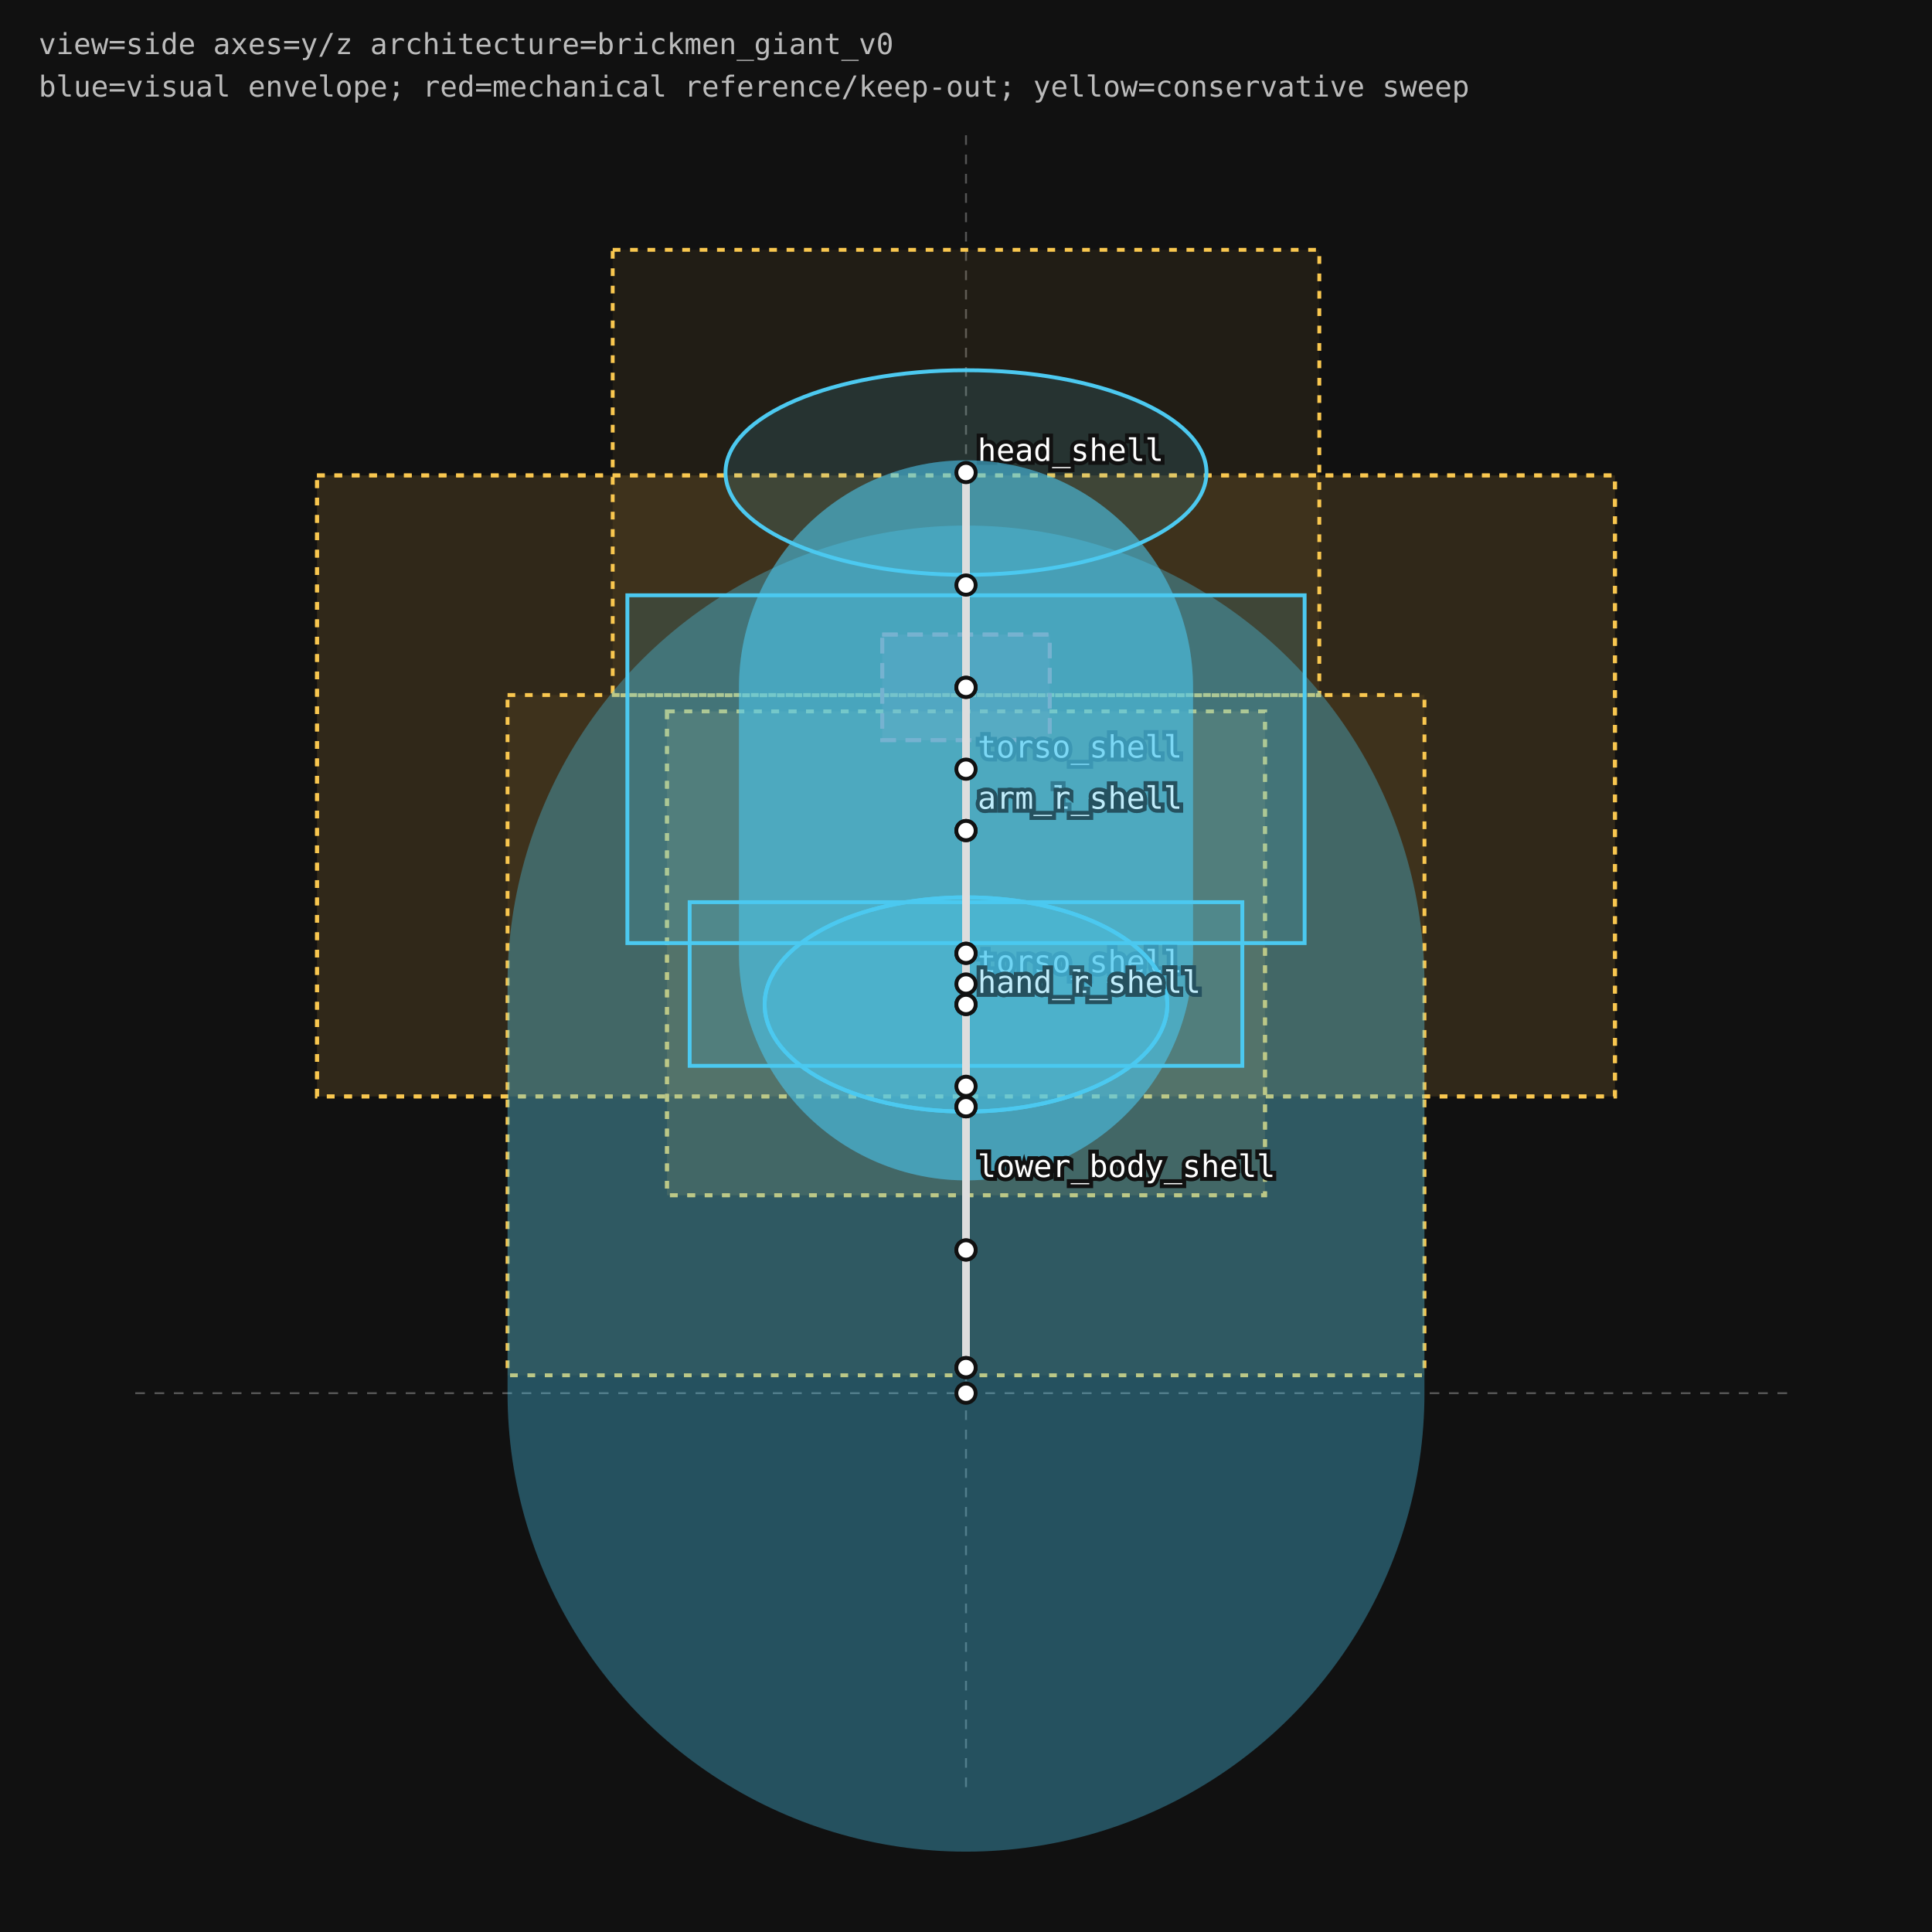
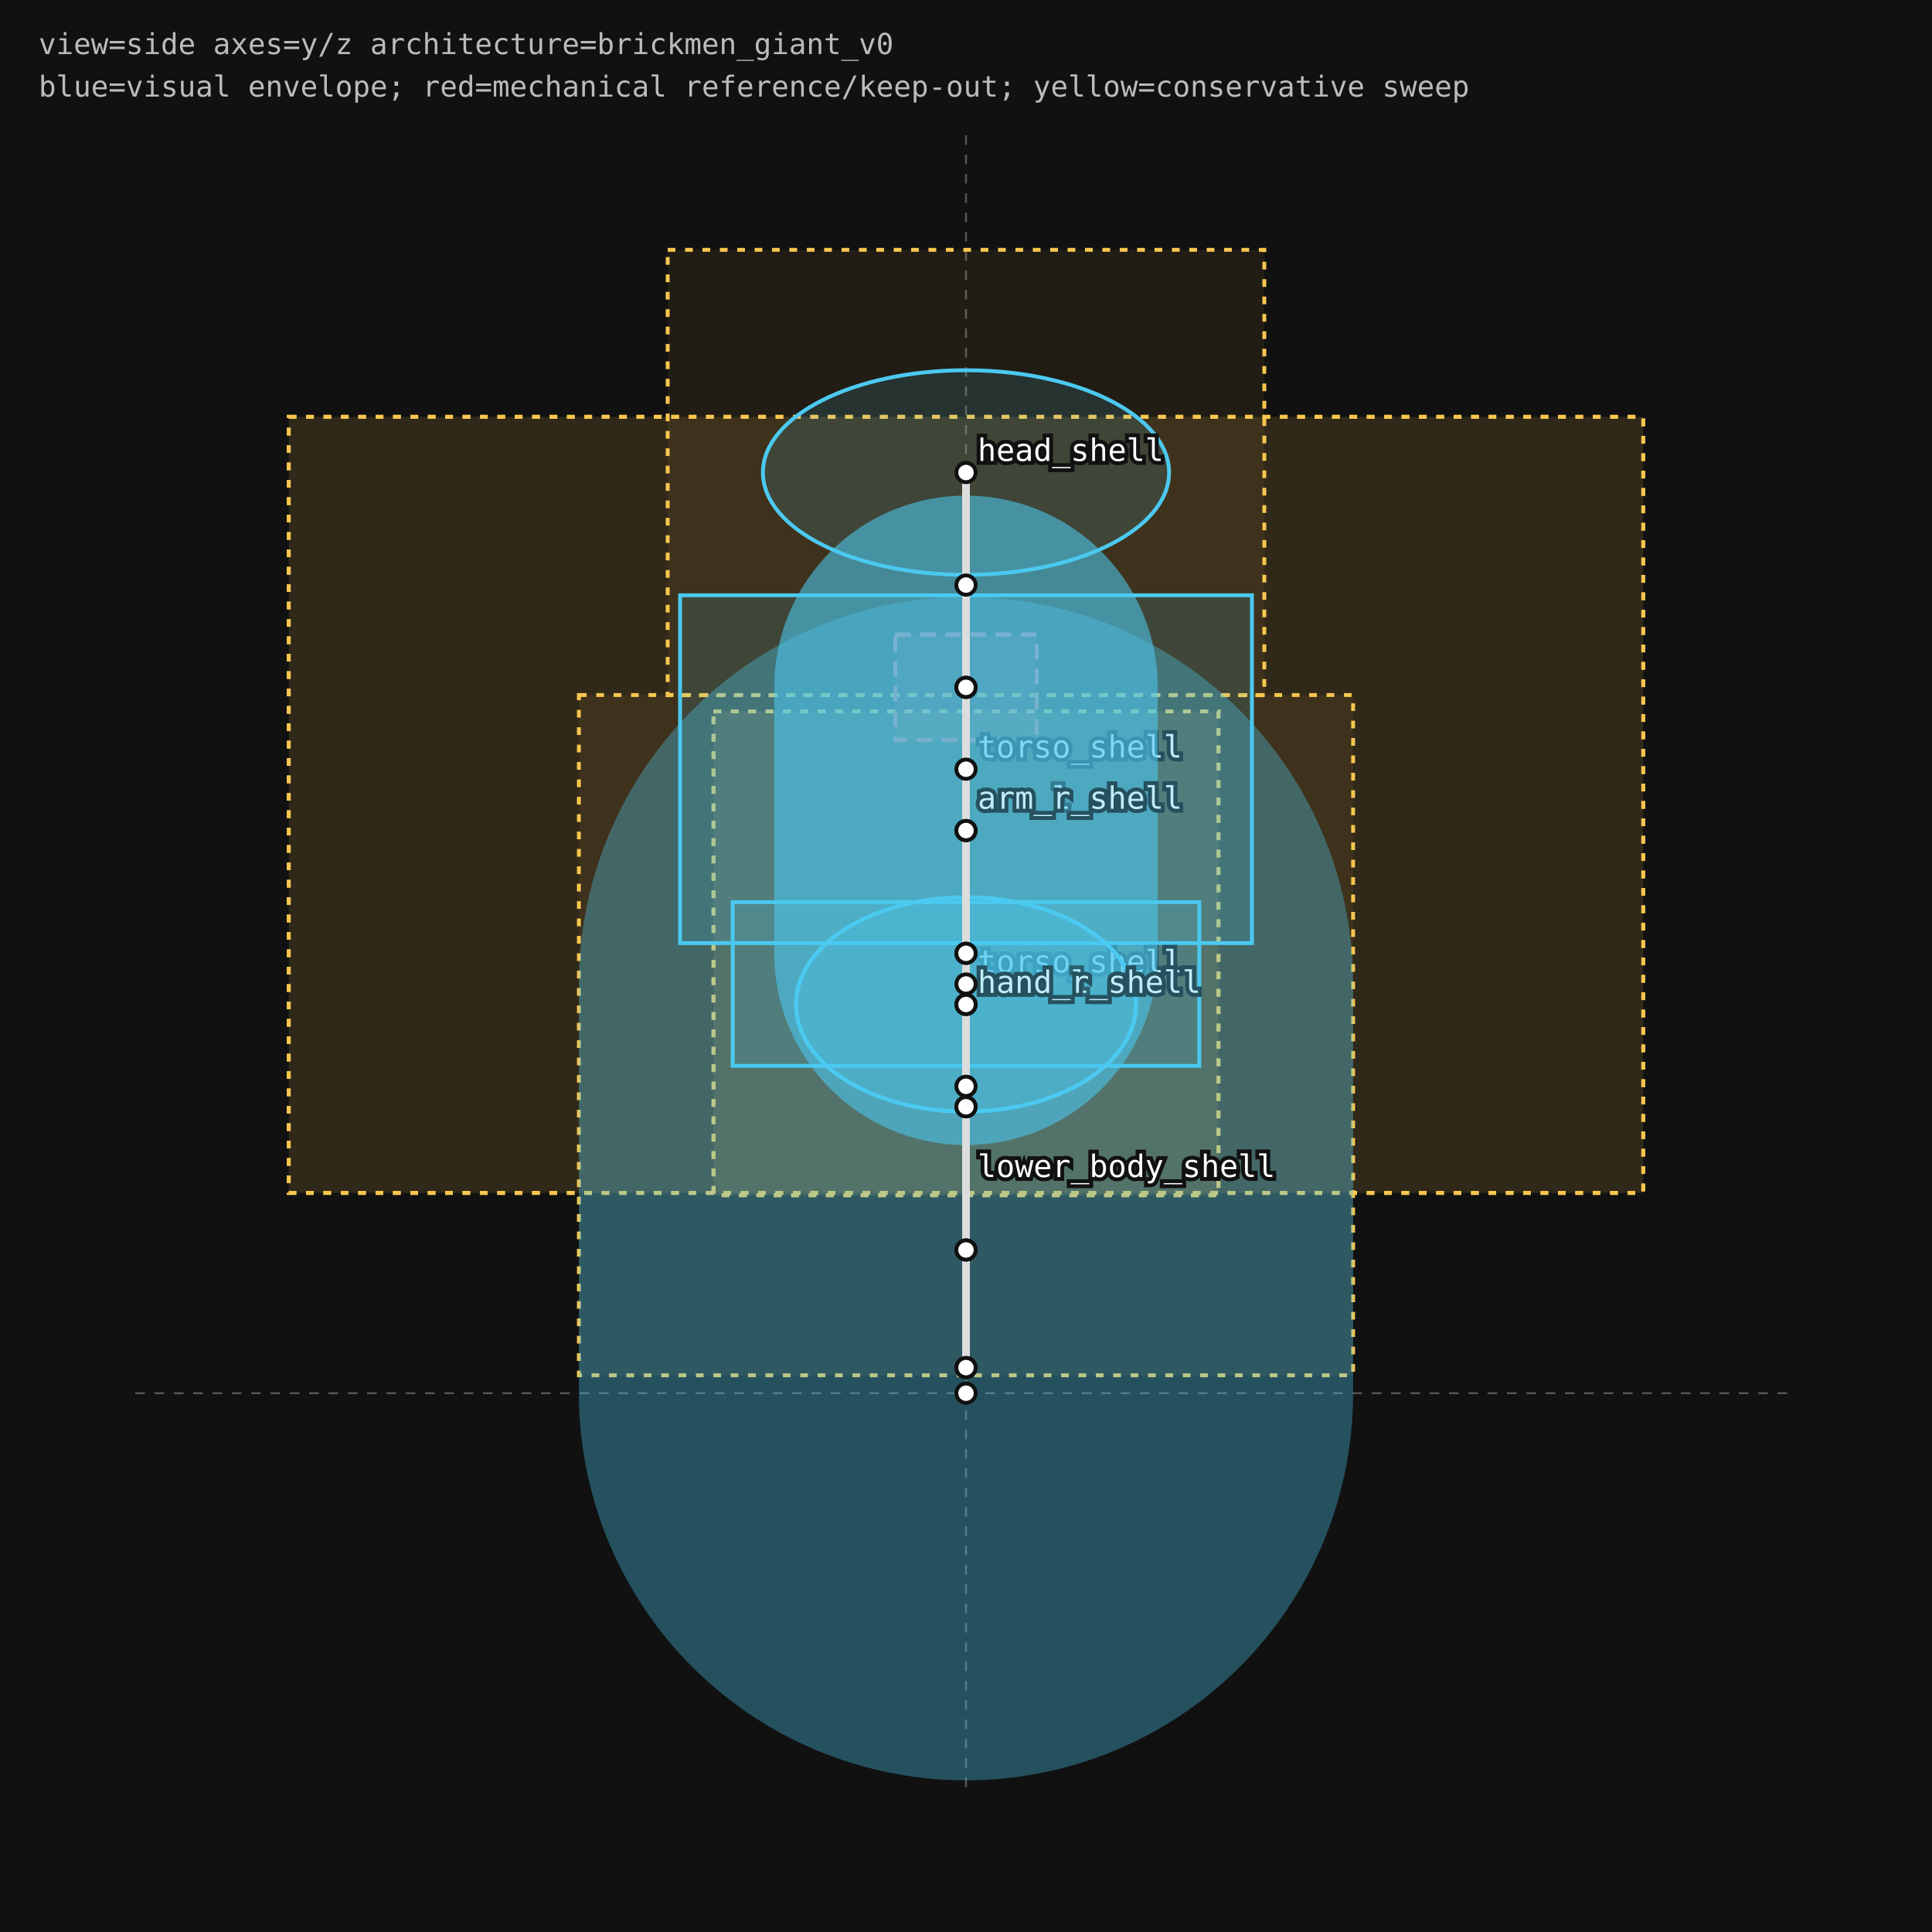
<svg xmlns="http://www.w3.org/2000/svg" viewBox="0 0 1000 1000">
  <style>
.bg{fill:#111}
.axis{stroke:#555;stroke-width:1;stroke-dasharray:5 5}
.bone{stroke:#ddd;stroke-width:4;stroke-linecap:round}
.node{fill:#fff;stroke:#111;stroke-width:2}
.envelope{fill:#4cc9f0;fill-opacity:.13;stroke:#4cc9f0;stroke-width:2}
.link-envelope{stroke:#4cc9f0;stroke-opacity:.35;stroke-linecap:round;fill:none}
.keepout{fill:#ff6b6b;fill-opacity:.12;stroke:#ff6b6b;stroke-width:2;stroke-dasharray:8 5}
.sweep{fill:#f9c74f;fill-opacity:.07;stroke:#f9c74f;stroke-width:2;stroke-dasharray:4 5}
.label{font-family:monospace;font-size:16px;fill:#fff;paint-order:stroke;stroke:#111;stroke-width:4}
.meta{font-family:monospace;font-size:15px;fill:#bbb}
</style>
  <rect class="bg" x="0" y="0" width="1000" height="1000" />
  <line class="axis" x1="500" y1="70.0" x2="500" y2="930.0" />
  <line class="axis" x1="70.0" y1="721.112" x2="930.0" y2="721.112" />
-   <rect class="sweep" data-joint="neck" x="317.128" y="129.31" width="365.743" height="230.543" />
-   <rect class="sweep" data-joint="shoulder_l" x="164.093" y="246.067" width="671.815" height="321.445" />
-   <rect class="sweep" data-joint="shoulder_r" x="164.093" y="246.067" width="671.815" height="321.445" />
-   <rect class="sweep" data-joint="wrist_l" x="345.23" y="368.206" width="309.539" height="250.46" />
-   <rect class="sweep" data-joint="wrist_r" x="345.23" y="368.206" width="309.539" height="250.46" />
-   <rect class="sweep" data-joint="lower_body" x="262.703" y="359.743" width="474.595" height="352.104" />
-   <rect class="keepout" data-profile="lego_giant_43093_shoulder_reference_v0" data-anchor="shoulder_l" x="456.646" y="328.444" width="86.708" height="54.656" />
-   <rect class="keepout" data-profile="lego_giant_43093_shoulder_reference_v0" data-anchor="shoulder_r" x="456.646" y="328.444" width="86.708" height="54.656" />
-   <rect class="envelope" data-envelope="torso" data-slot="torso_shell" x="324.726" y="308.119" width="350.549" height="180.022" />
+   <rect class="sweep" data-joint="neck" x="345.587" y="129.31" width="308.825" height="230.543" />
+   <rect class="sweep" data-joint="shoulder_l" x="149.45" y="215.732" width="701.101" height="401.735" />
+   <rect class="sweep" data-joint="shoulder_r" x="149.45" y="215.732" width="701.101" height="401.735" />
+   <rect class="sweep" data-joint="wrist_l" x="369.316" y="368.206" width="261.368" height="250.46" />
+   <rect class="sweep" data-joint="wrist_r" x="369.316" y="368.206" width="261.368" height="250.46" />
+   <rect class="sweep" data-joint="lower_body" x="299.632" y="359.743" width="400.736" height="352.104" />
+   <rect class="keepout" data-profile="lego_giant_43093_shoulder_reference_v0" data-anchor="shoulder_l" x="463.393" y="328.444" width="73.215" height="54.656" />
+   <rect class="keepout" data-profile="lego_giant_43093_shoulder_reference_v0" data-anchor="shoulder_r" x="463.393" y="328.444" width="73.215" height="54.656" />
+   <rect class="envelope" data-envelope="torso" data-slot="torso_shell" x="352.002" y="308.119" width="295.995" height="180.022" />
  <text class="label" data-envelope-label="torso" x="506" y="392.13">torso_shell</text>
-   <ellipse class="envelope" data-envelope="head" data-slot="head_shell" cx="500" cy="244.582" rx="124.485" ry="52.948" />
+   <ellipse class="envelope" data-envelope="head" data-slot="head_shell" cx="500" cy="244.582" rx="105.112" ry="52.948" />
  <text class="label" data-envelope-label="head" x="506" y="238.582">head_shell</text>
-   <rect class="envelope" data-envelope="abdomen" data-slot="torso_shell" x="356.969" y="466.962" width="286.061" height="84.716" />
+   <rect class="envelope" data-envelope="abdomen" data-slot="torso_shell" x="379.228" y="466.962" width="241.543" height="84.716" />
  <text class="label" data-envelope-label="abdomen" x="506" y="503.321">torso_shell</text>
-   <line class="link-envelope" data-envelope="arm_l" data-slot="arm_l_shell" x1="500" y1="355.772" x2="500" y2="493.436" stroke-width="235.033" />
+   <line class="link-envelope" data-envelope="arm_l" data-slot="arm_l_shell" x1="500" y1="355.772" x2="500" y2="493.436" stroke-width="198.456" />
  <text class="label" data-envelope-label="arm_l" x="506" y="418.604">arm_l_shell</text>
-   <line class="link-envelope" data-envelope="arm_r" data-slot="arm_r_shell" x1="500" y1="355.772" x2="500" y2="493.436" stroke-width="235.033" />
+   <line class="link-envelope" data-envelope="arm_r" data-slot="arm_r_shell" x1="500" y1="355.772" x2="500" y2="493.436" stroke-width="198.456" />
  <text class="label" data-envelope-label="arm_r" x="506" y="418.604">arm_r_shell</text>
-   <ellipse class="envelope" data-envelope="hand_l" data-slot="hand_l_shell" cx="500" cy="519.91" rx="104.215" ry="55.441" />
+   <ellipse class="envelope" data-envelope="hand_l" data-slot="hand_l_shell" cx="500" cy="519.91" rx="87.996" ry="55.441" />
  <text class="label" data-envelope-label="hand_l" x="506" y="513.91">hand_l_shell</text>
-   <ellipse class="envelope" data-envelope="hand_r" data-slot="hand_r_shell" cx="500" cy="519.91" rx="104.215" ry="55.441" />
+   <ellipse class="envelope" data-envelope="hand_r" data-slot="hand_r_shell" cx="500" cy="519.91" rx="87.996" ry="55.441" />
  <text class="label" data-envelope-label="hand_r" x="506" y="513.91">hand_r_shell</text>
-   <line class="link-envelope" data-envelope="lower_body" data-slot="lower_body_shell" x1="500" y1="721.112" x2="500" y2="509.321" stroke-width="474.595" />
+   <line class="link-envelope" data-envelope="lower_body" data-slot="lower_body_shell" x1="500" y1="721.112" x2="500" y2="509.321" stroke-width="400.736" />
  <text class="label" data-envelope-label="lower_body" x="506" y="609.216">lower_body_shell</text>
  <line class="bone" data-bone="spine_lower" x1="500" y1="562.268" x2="500" y2="509.321" />
  <line class="bone" data-bone="spine_upper" x1="500" y1="509.321" x2="500" y2="302.824" />
  <line class="bone" data-bone="neck_head" x1="500" y1="302.824" x2="500" y2="244.582" />
  <line class="bone" data-bone="clavicle_l" x1="500" y1="398.13" x2="500" y2="355.772" />
  <line class="bone" data-bone="upper_arm_l" x1="500" y1="355.772" x2="500" y2="429.899" />
  <line class="bone" data-bone="forearm_l" x1="500" y1="429.899" x2="500" y2="493.436" />
  <line class="bone" data-bone="hand_link_l" x1="500" y1="493.436" x2="500" y2="519.91" />
  <line class="bone" data-bone="clavicle_r" x1="500" y1="398.13" x2="500" y2="355.772" />
  <line class="bone" data-bone="upper_arm_r" x1="500" y1="355.772" x2="500" y2="429.899" />
  <line class="bone" data-bone="forearm_r" x1="500" y1="429.899" x2="500" y2="493.436" />
  <line class="bone" data-bone="hand_link_r" x1="500" y1="493.436" x2="500" y2="519.91" />
  <line class="bone" data-bone="thigh_l" x1="500" y1="572.858" x2="500" y2="646.985" />
  <line class="bone" data-bone="shin_l" x1="500" y1="646.985" x2="500" y2="707.875" />
  <line class="bone" data-bone="thigh_r" x1="500" y1="572.858" x2="500" y2="646.985" />
  <line class="bone" data-bone="shin_r" x1="500" y1="646.985" x2="500" y2="707.875" />
  <circle class="node" data-node="root" cx="500" cy="721.112" r="5" />
  <circle class="node" data-node="pelvis" cx="500" cy="562.268" r="5" />
  <circle class="node" data-node="waist" cx="500" cy="509.321" r="5" />
  <circle class="node" data-node="chest" cx="500" cy="398.13" r="5" />
  <circle class="node" data-node="neck" cx="500" cy="302.824" r="5" />
  <circle class="node" data-node="head_center" cx="500" cy="244.582" r="5" />
  <circle class="node" data-node="shoulder_l" cx="500" cy="355.772" r="5" />
  <circle class="node" data-node="elbow_l" cx="500" cy="429.899" r="5" />
  <circle class="node" data-node="wrist_l" cx="500" cy="493.436" r="5" />
  <circle class="node" data-node="hand_l" cx="500" cy="519.91" r="5" />
  <circle class="node" data-node="shoulder_r" cx="500" cy="355.772" r="5" />
  <circle class="node" data-node="elbow_r" cx="500" cy="429.899" r="5" />
  <circle class="node" data-node="wrist_r" cx="500" cy="493.436" r="5" />
  <circle class="node" data-node="hand_r" cx="500" cy="519.91" r="5" />
  <circle class="node" data-node="hip_l" cx="500" cy="572.858" r="5" />
  <circle class="node" data-node="knee_l" cx="500" cy="646.985" r="5" />
  <circle class="node" data-node="ankle_l" cx="500" cy="707.875" r="5" />
  <circle class="node" data-node="hip_r" cx="500" cy="572.858" r="5" />
  <circle class="node" data-node="knee_r" cx="500" cy="646.985" r="5" />
  <circle class="node" data-node="ankle_r" cx="500" cy="707.875" r="5" />
  <text class="meta" x="20" y="28">view=side axes=y/z architecture=brickmen_giant_v0</text>
  <text class="meta" x="20" y="50">blue=visual envelope; red=mechanical reference/keep-out; yellow=conservative sweep</text>
</svg>
